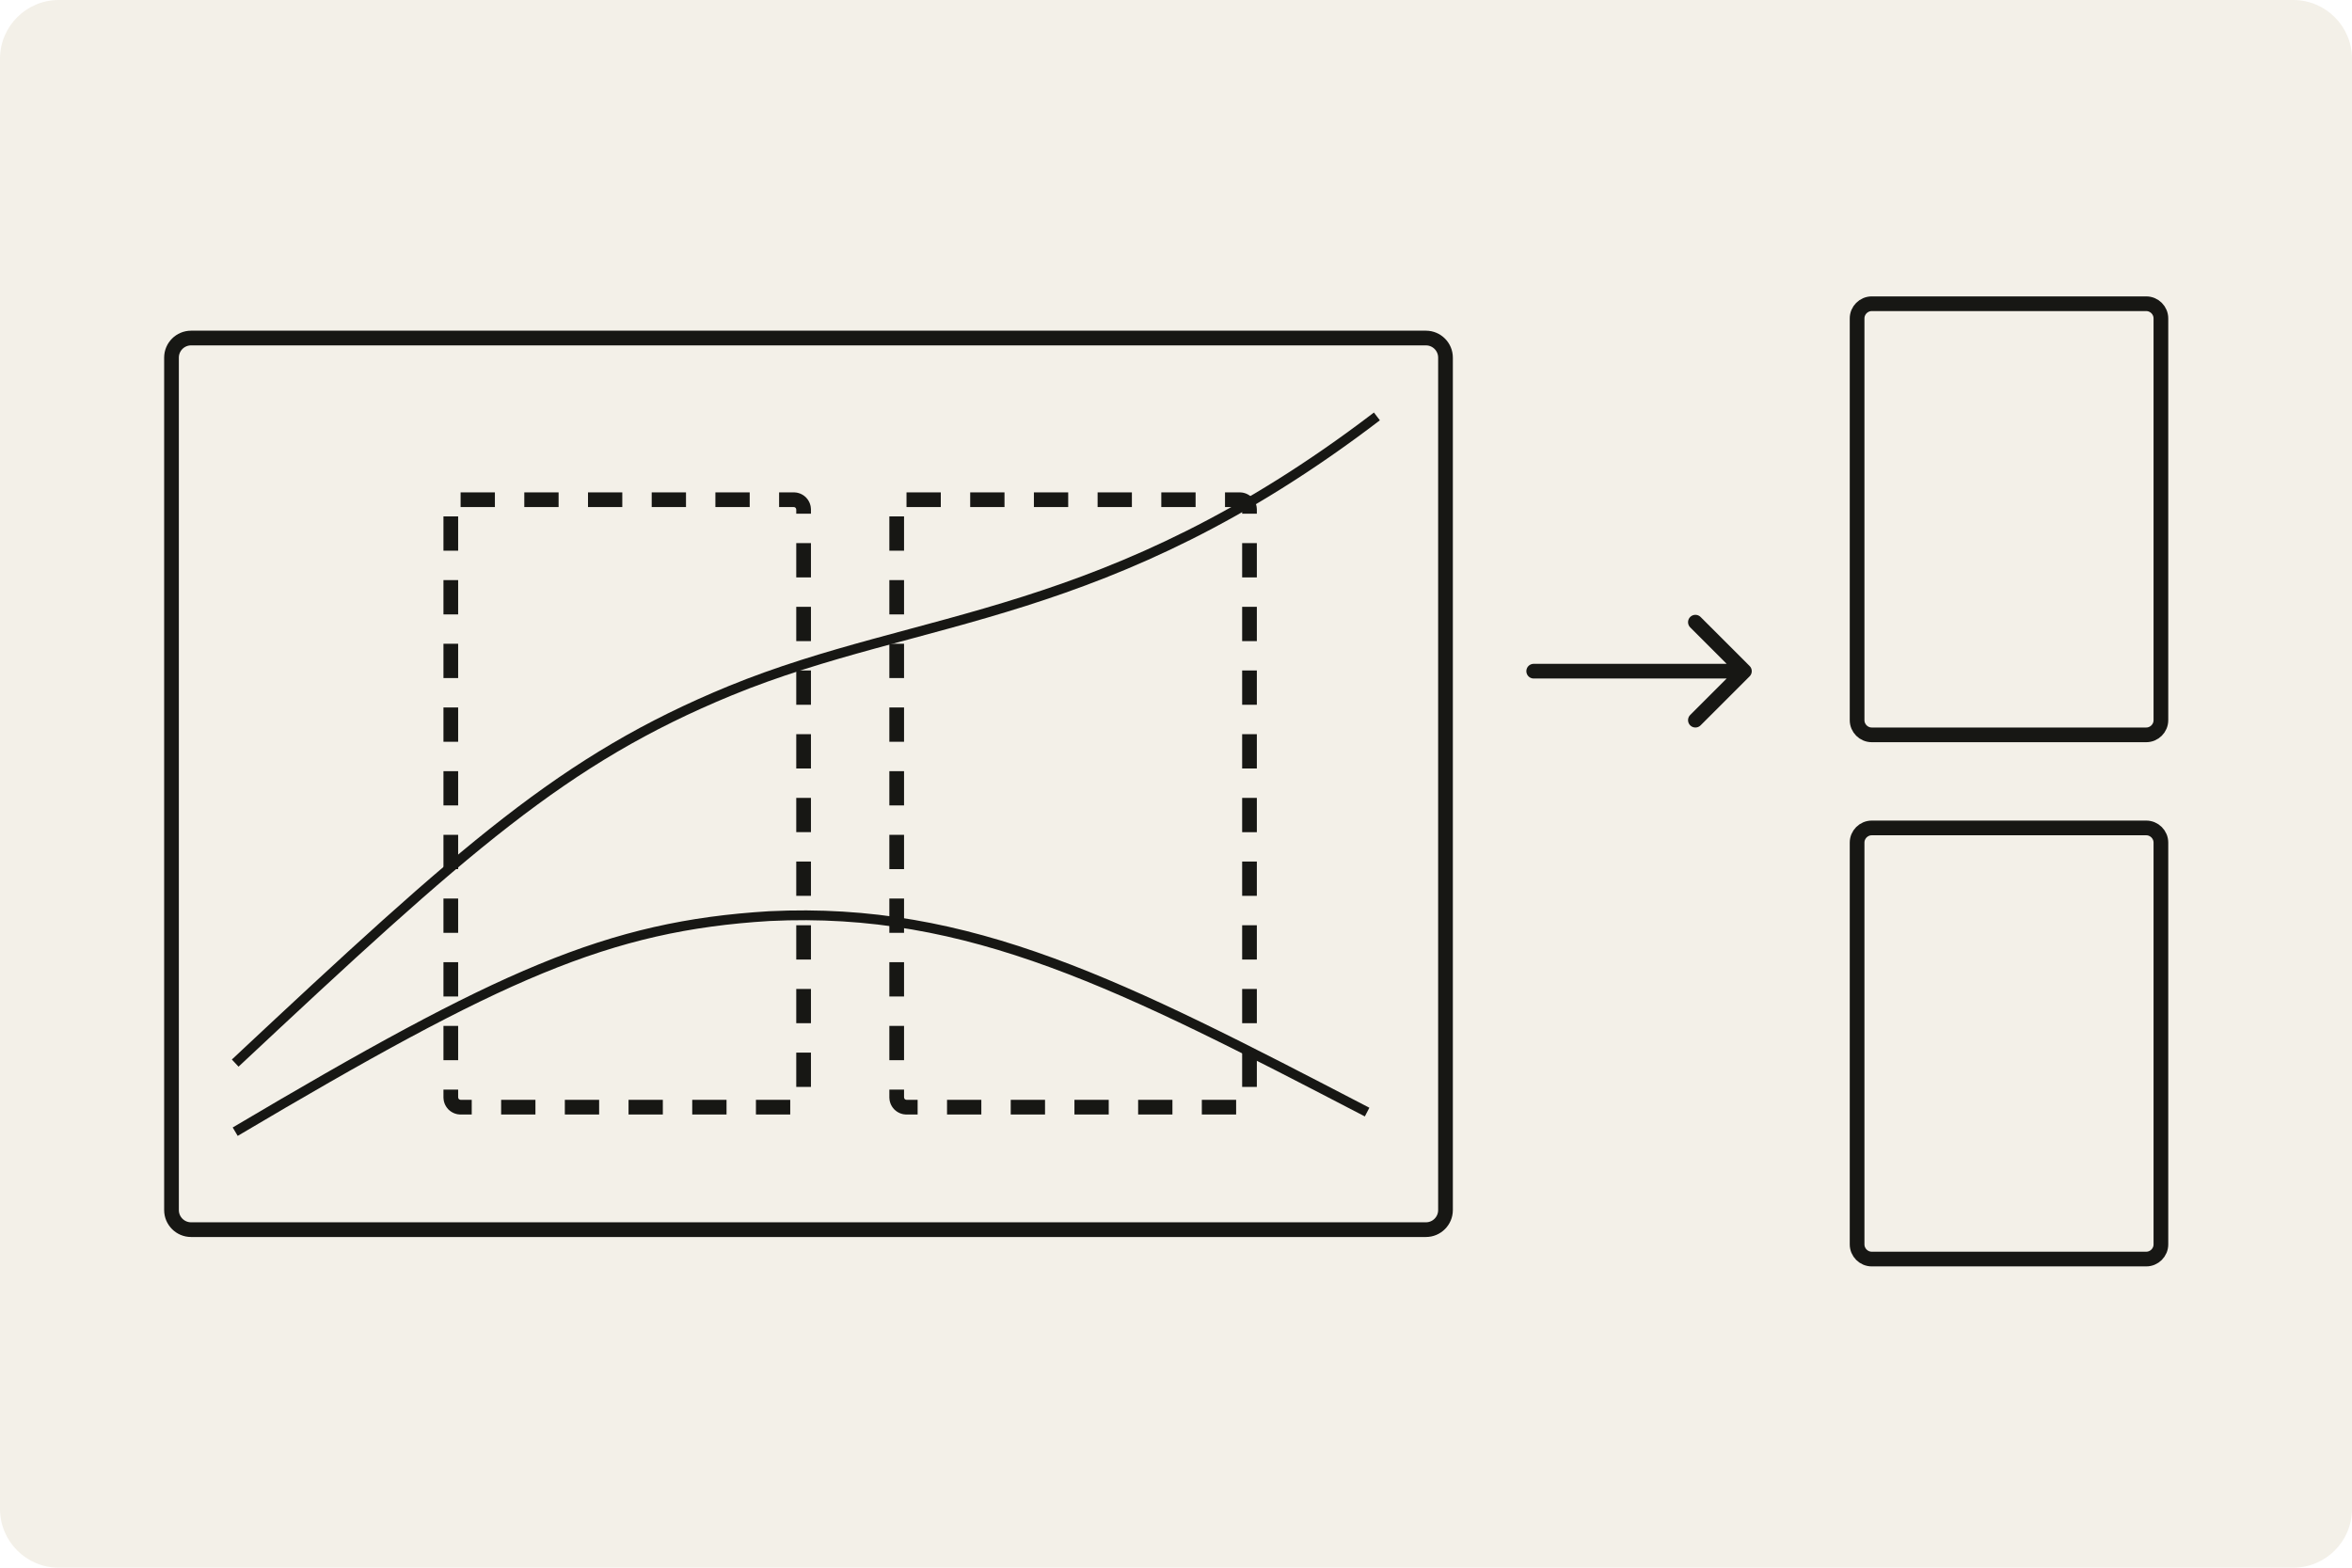
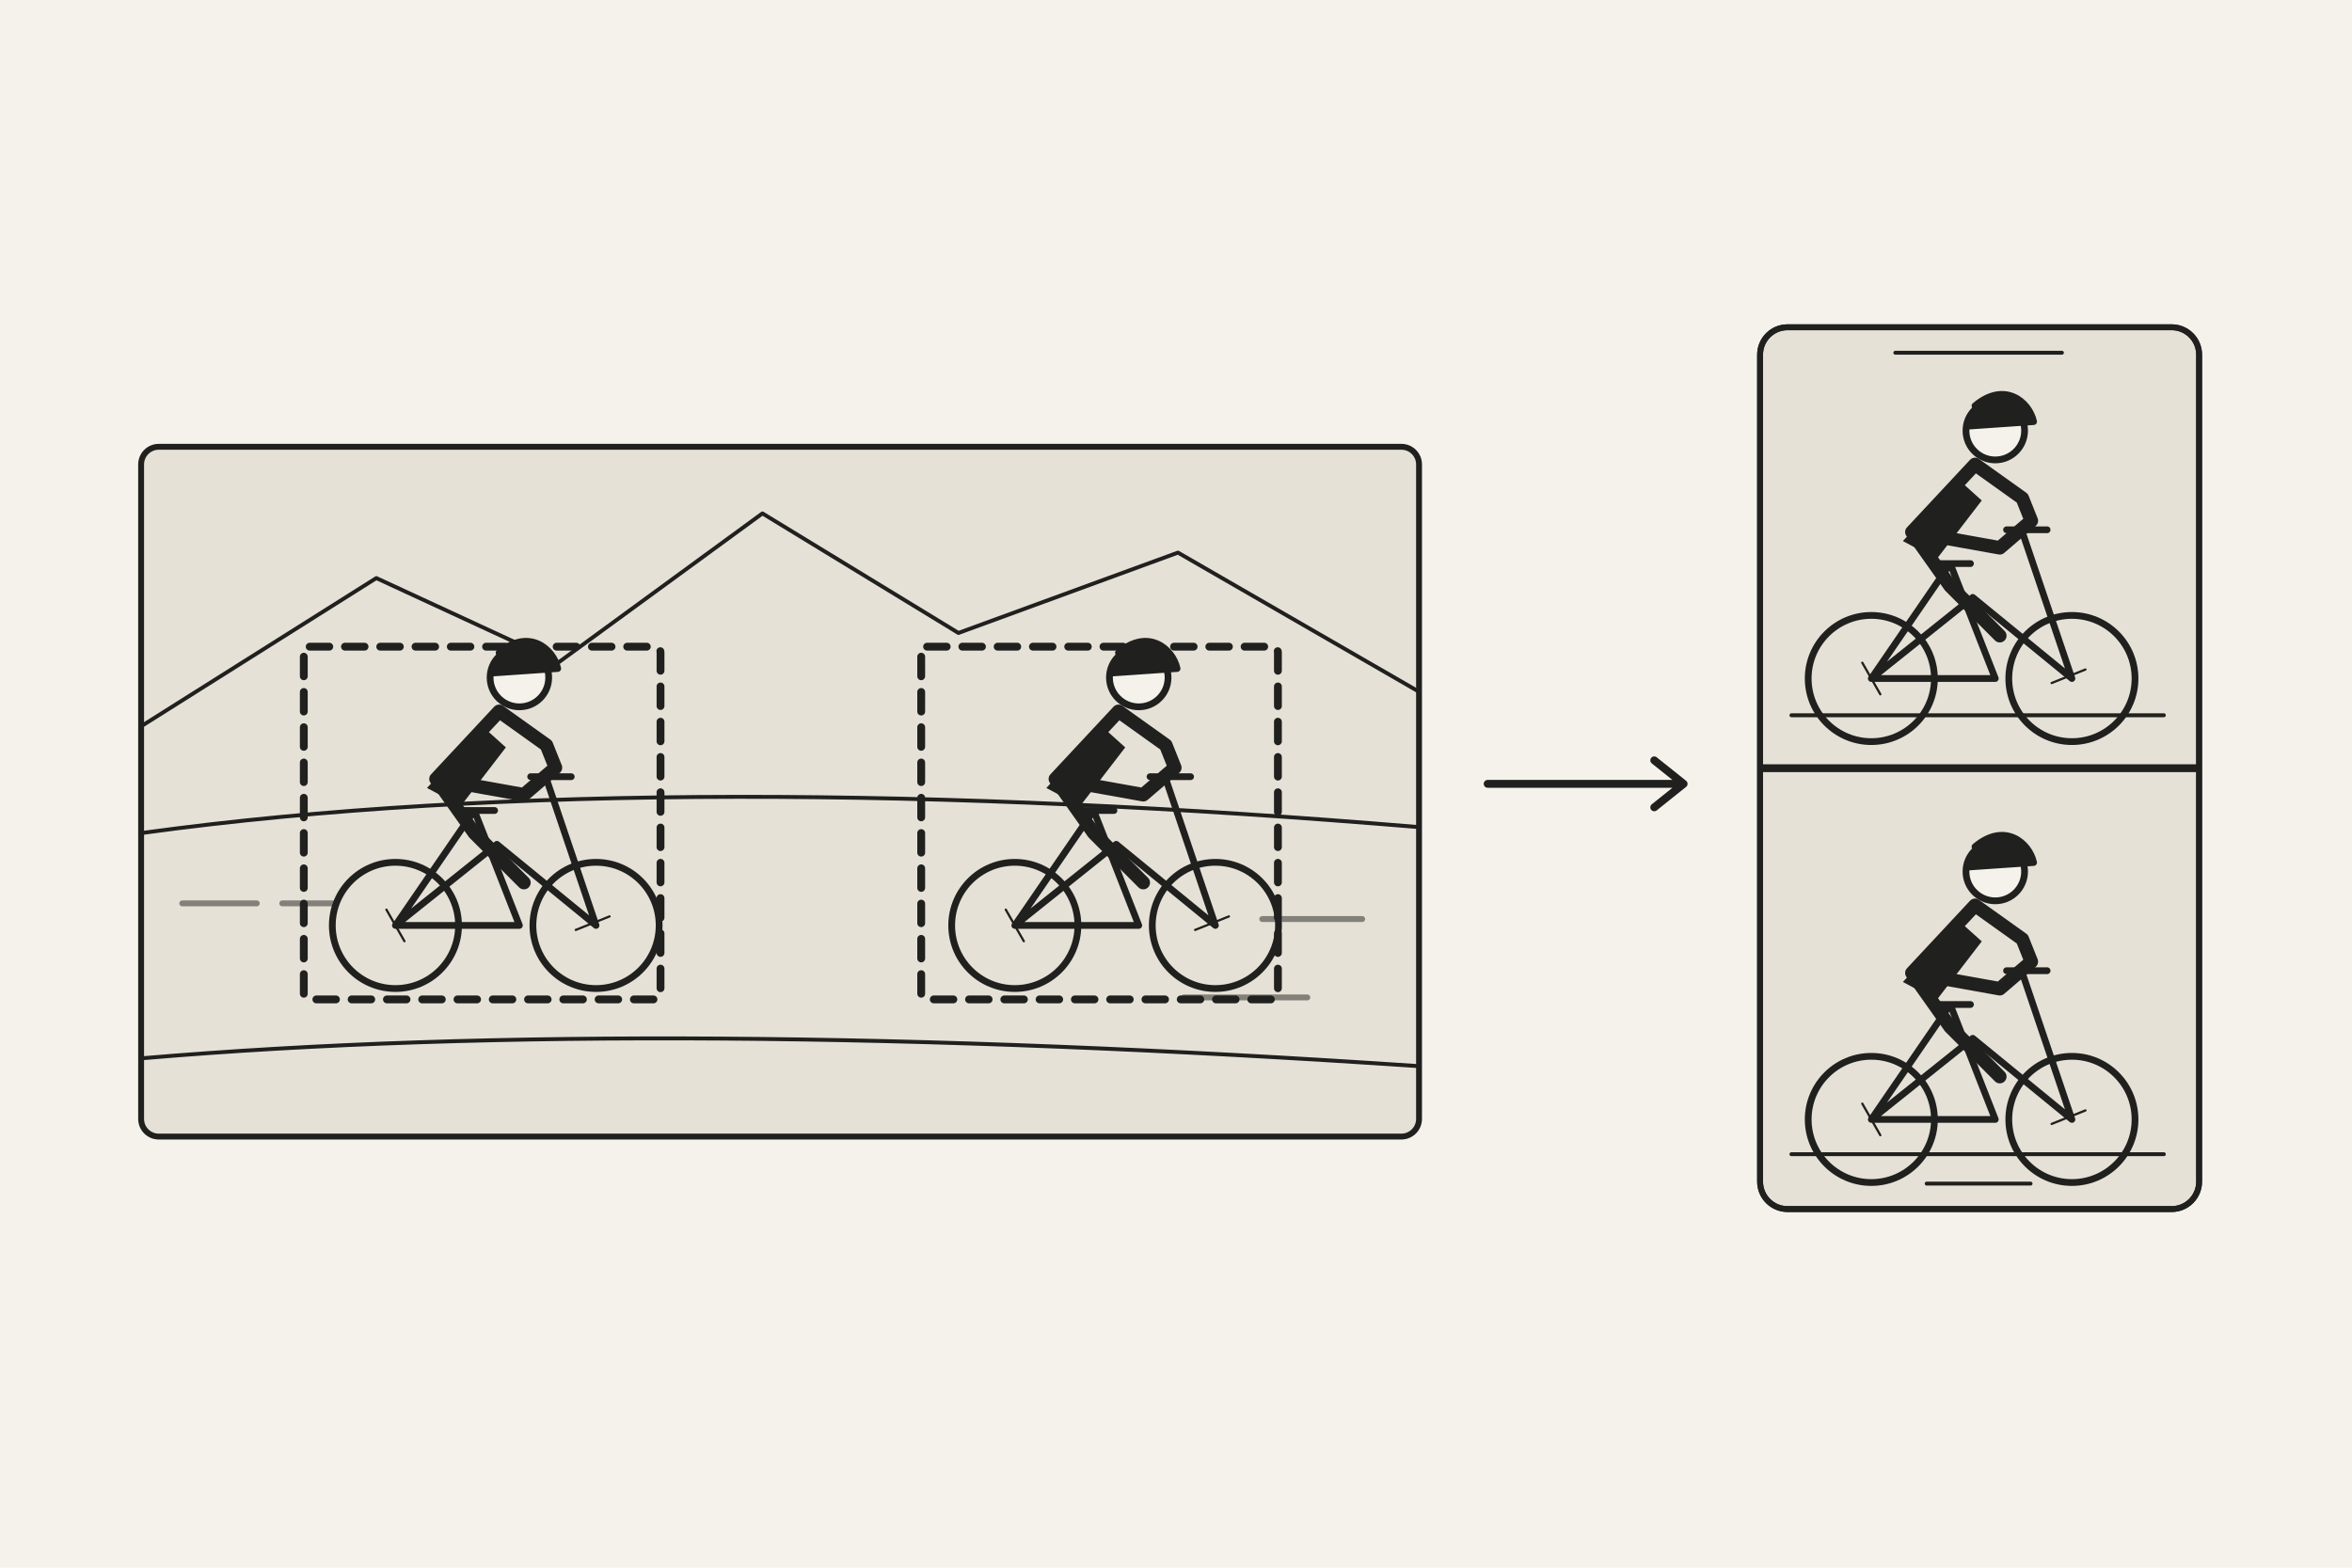
- <svg xmlns="http://www.w3.org/2000/svg" viewBox="0 0 480 320" fill="none">
-   <rect width="480" height="320" rx="12" fill="#F3F0E8" />
-   <rect x="35" y="69" width="260" height="182" rx="4" stroke="#171714" stroke-width="3" />
-   <path d="M48 217c47-44 67-62 101-76 39-16 77-14 132-56M48 231c54-32 76-42 109-44 41-2 72 14 122 40" stroke="#171714" stroke-width="2" />
-   <rect x="92" y="102" width="72" height="124" rx="2" stroke="#171714" stroke-width="3" stroke-dasharray="7 6" />
-   <rect x="183" y="102" width="72" height="124" rx="2" stroke="#171714" stroke-width="3" stroke-dasharray="7 6" />
-   <path d="M313 137h43m-10-10 10 10-10 10" stroke="#171714" stroke-width="3" stroke-linecap="round" stroke-linejoin="round" />
-   <rect x="379" y="62" width="62" height="88" rx="3" stroke="#171714" stroke-width="3" />
-   <rect x="379" y="169" width="62" height="88" rx="3" stroke="#171714" stroke-width="3" />
+ <svg xmlns="http://www.w3.org/2000/svg" viewBox="0 -60 1200 800" fill="none">
+   <defs>
+     <g id="rider">
+       <circle cx="-35" cy="75" r="28" />
+       <circle cx="54" cy="75" r="28" />
+       <path d="M-35 75 0 24 20 75h-55l45-36 44 36-22-65m-39 14H9m16-15h18" />
+       <circle cx="20" cy="-35" r="13" fill="#f5f2eb" />
+       <path d="M11-46c13-11 24-2 26 7l-29 2" fill="#20201e" />
+       <path d="M11-20-17 10 0 34 22 56m-39-46 39 7 14-12M11-20 32-5l4 10" stroke-width="6" />
+       <path d="M-35 75 20 75m-59-7 8 14m76-5 15-6" stroke-width="1" />
+       <path d="M-21 14 4-13 14-4-6 22Z" fill="#20201e" stroke="none" />
+     </g>
+   </defs>
+   <rect y="-60" width="1200" height="800" fill="#f5f2eb" />
+   <g stroke="#20201e" stroke-width="3" stroke-linecap="round" stroke-linejoin="round">
+     <rect x="72" y="168" width="652" height="352" rx="9" fill="#e6e1d7" />
+     <path d="M73 310 192 235 285 278 389 202 489 263 601 222 724 293" stroke-width="2" />
+     <path d="M73 365c182-25 410-23 650-3M73 480c176-15 396-13 650 4" stroke-width="2" />
+     <path d="M93 401h38m13 0h26m434 48h63m-23-40h51" opacity=".5" />
+     <use href="#rider" transform="translate(242 326) scale(1.15)" />
+     <use href="#rider" transform="translate(558 326) scale(1.15)" />
+     <rect x="155" y="270" width="182" height="180" rx="3" stroke-width="4" stroke-dasharray="10 8" />
+     <rect x="470" y="270" width="182" height="180" rx="3" stroke-width="4" stroke-dasharray="10 8" />
+     <path d="M759 340h100m-15-12 15 12-15 12" stroke-width="4" />
+     <rect x="898" y="107" width="224" height="450" rx="14" fill="#e6e1d7" />
+     <path d="M899 332h222" stroke-width="4" />
+     <use href="#rider" transform="translate(995 200) scale(1.15)" />
+     <use href="#rider" transform="translate(995 425) scale(1.15)" />
+     <path d="M914 305h190m-190 224h190M967 120h85M983 544h53" stroke-width="2" />
+     <rect x="898" y="107" width="224" height="450" rx="14" />
+   </g>
</svg>
